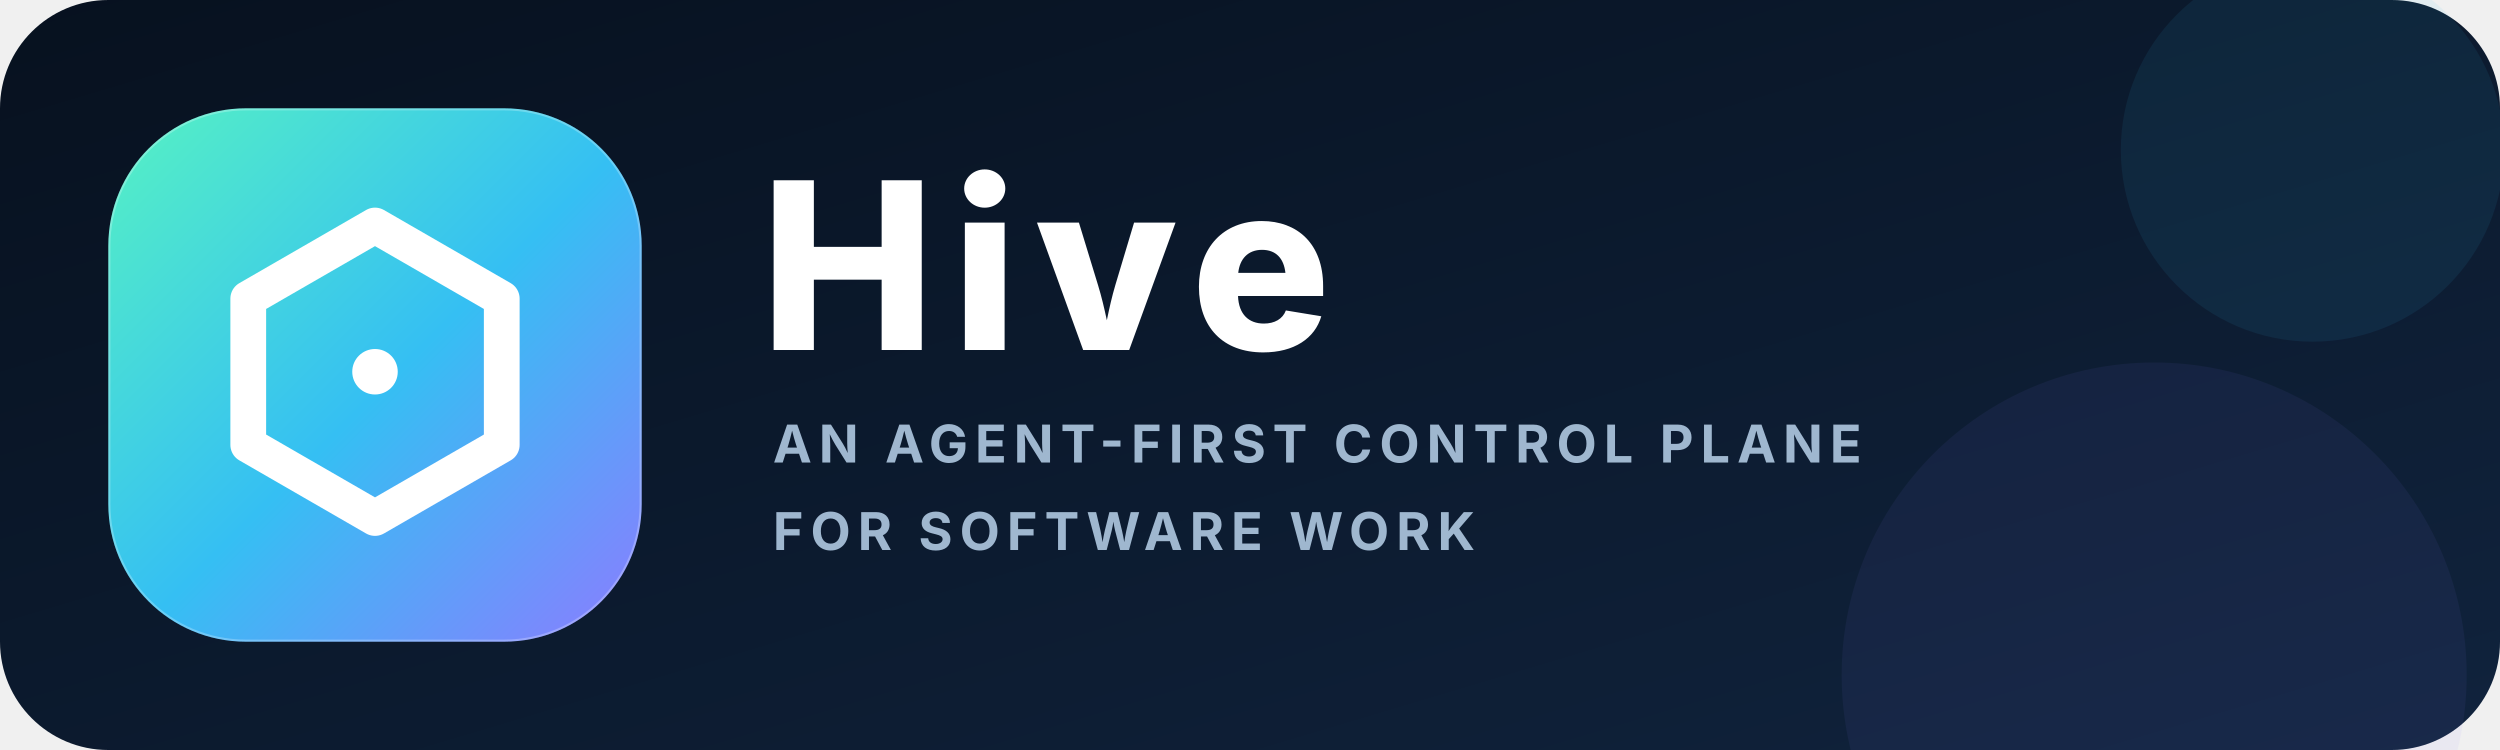
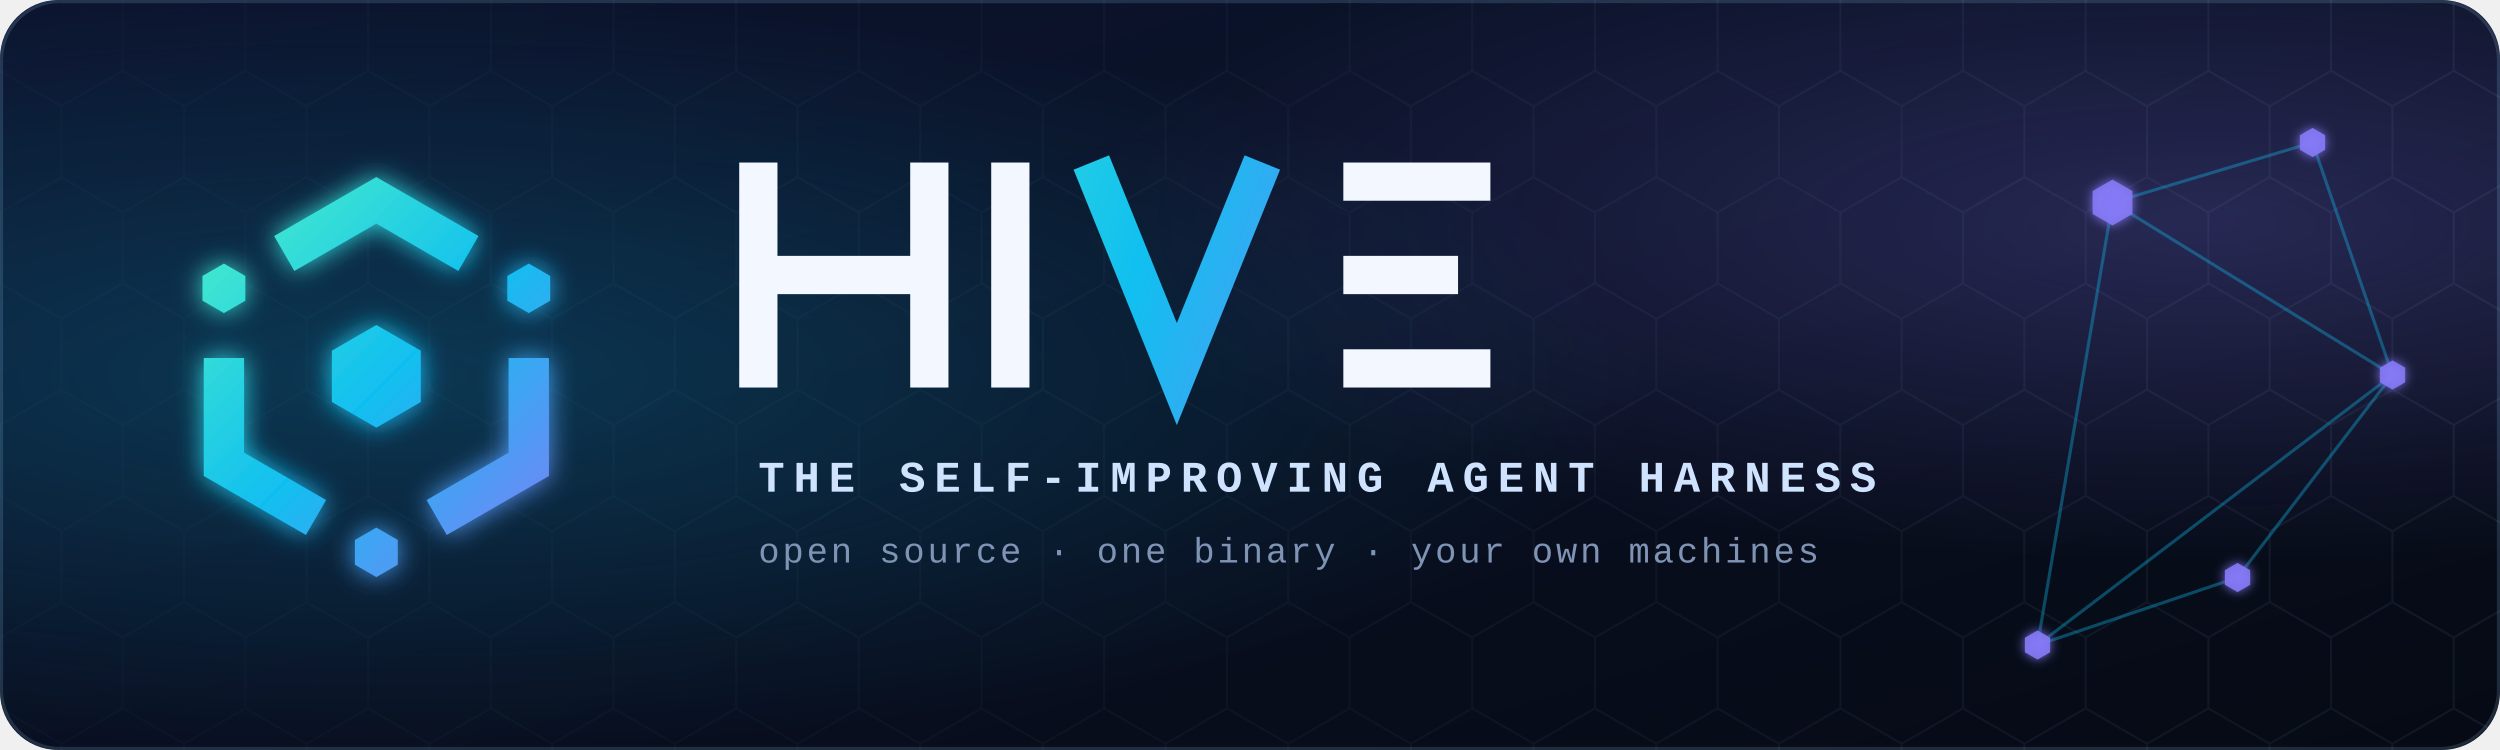
- <svg xmlns="http://www.w3.org/2000/svg" viewBox="0 0 1200 360" role="img" aria-labelledby="hive-title hive-description">
+ <svg xmlns="http://www.w3.org/2000/svg" viewBox="0 0 1200 360" width="1200" height="360" role="img" aria-labelledby="hive-title hive-desc">
  <defs>
-     <linearGradient id="background" x1="0" y1="0" x2="1" y2="1">
-       <stop offset="0" stop-color="#07111f" />
-       <stop offset="1" stop-color="#10233d" />
+     <linearGradient id="gm" gradientUnits="userSpaceOnUse" x1="24" y1="24" x2="232" y2="232">
+       <stop offset="0" stop-color="#50f4c5" />
+       <stop offset="0.52" stop-color="#11bff0" />
+       <stop offset="1" stop-color="#877af7" />
    </linearGradient>
-     <linearGradient id="mark" x1="0" y1="0" x2="1" y2="1">
-       <stop offset="0" stop-color="#56f2c3" />
-       <stop offset="0.52" stop-color="#35bff3" />
-       <stop offset="1" stop-color="#8b7cff" />
+     <linearGradient id="gw" gradientUnits="userSpaceOnUse" x1="296" y1="0" x2="647.39" y2="120">
+       <stop offset="0" stop-color="#50f4c5" />
+       <stop offset="0.52" stop-color="#11bff0" />
+       <stop offset="1" stop-color="#877af7" />
    </linearGradient>
+     <filter id="glow" x="-40%" y="-40%" width="180%" height="180%">
+       <feGaussianBlur stdDeviation="7" result="b" />
+       <feMerge>
+         <feMergeNode in="b" />
+         <feMergeNode in="SourceGraphic" />
+       </feMerge>
+     </filter>
+     <filter id="soft" x="-40%" y="-40%" width="180%" height="180%">
+       <feGaussianBlur stdDeviation="2.5" result="b" />
+       <feMerge>
+         <feMergeNode in="b" />
+         <feMergeNode in="SourceGraphic" />
+       </feMerge>
+     </filter>
+     <linearGradient id="bg" x1="0" y1="0" x2="1" y2="1">
+       <stop offset="0" stop-color="#0c1530" />
+       <stop offset="1" stop-color="#060a14" />
+     </linearGradient>
+     <radialGradient id="a" cx="0.16" cy="0.5" r="0.5">
+       <stop offset="0" stop-color="#11bff0" stop-opacity="0.22" />
+       <stop offset="1" stop-color="#11bff0" stop-opacity="0" />
+     </radialGradient>
+     <radialGradient id="b" cx="0.88" cy="0.3" r="0.45">
+       <stop offset="0" stop-color="#877af7" stop-opacity="0.24" />
+       <stop offset="1" stop-color="#877af7" stop-opacity="0" />
+     </radialGradient>
+     <linearGradient id="fade" x1="0" y1="0" x2="1" y2="0">
+       <stop offset="0" stop-color="#fff" stop-opacity="0.25" />
+       <stop offset="0.55" stop-color="#fff" stop-opacity="0.5" />
+       <stop offset="1" stop-color="#fff" />
+     </linearGradient>
+     <mask id="m">
+       <rect width="1200" height="360" fill="url(#fade)" />
+     </mask>
+     <clipPath id="c">
+       <rect width="1200" height="360" rx="28" />
+     </clipPath>
  </defs>
-   <rect width="1200" height="360" rx="52" fill="url(#background)" />
-   <circle cx="1110" cy="72" r="92" fill="#35bff3" opacity="0.08" />
-   <circle cx="1034" cy="324" r="150" fill="#8b7cff" opacity="0.07" />
-   <g transform="translate(52 52)">
-     <rect width="256" height="256" rx="66" fill="url(#mark)" />
-     <rect x="0.5" y="0.5" width="255" height="255" rx="65.5" fill="none" stroke="#ffffff" stroke-opacity="0.25" />
-     <g transform="translate(28.16 28.16) scale(0.78)">
-       <path d="M128 36l78 45v90l-78 45-78-45V81z" fill="none" stroke="#ffffff" stroke-width="22" stroke-linecap="round" stroke-linejoin="round" />
-       <circle cx="128" cy="126" r="14" fill="#ffffff" />
+   <g clip-path="url(#c)">
+     <rect width="1200" height="360" fill="url(#bg)" />
+     <g mask="url(#m)">
+       <path d="M-58.89 -68L-29.44 -51L-29.44 -17L-58.89 0L-88.33 -17L-88.33 -51zM0 -68L29.44 -51L29.44 -17L0 0L-29.44 -17L-29.44 -51zM58.89 -68L88.33 -51L88.33 -17L58.89 0L29.44 -17L29.44 -51zM117.78 -68L147.22 -51L147.22 -17L117.78 0L88.33 -17L88.33 -51zM176.67 -68L206.11 -51L206.11 -17L176.67 0L147.22 -17L147.22 -51zM235.56 -68L265 -51L265 -17L235.56 0L206.11 -17L206.11 -51zM294.45 -68L323.89 -51L323.89 -17L294.45 0L265 -17L265 -51zM353.34 -68L382.78 -51L382.78 -17L353.34 0L323.89 -17L323.89 -51zM412.23 -68L441.67 -51L441.67 -17L412.23 0L382.78 -17L382.78 -51zM471.12 -68L500.56 -51L500.56 -17L471.12 0L441.67 -17L441.67 -51zM530.01 -68L559.45 -51L559.45 -17L530.01 0L500.56 -17L500.56 -51zM588.9 -68L618.34 -51L618.34 -17L588.9 0L559.45 -17L559.45 -51zM647.79 -68L677.23 -51L677.23 -17L647.79 0L618.34 -17L618.34 -51zM706.68 -68L736.12 -51L736.12 -17L706.68 0L677.23 -17L677.23 -51zM765.57 -68L795.01 -51L795.01 -17L765.57 0L736.12 -17L736.12 -51zM824.46 -68L853.9 -51L853.9 -17L824.46 0L795.01 -17L795.01 -51zM883.35 -68L912.79 -51L912.79 -17L883.35 0L853.9 -17L853.9 -51zM942.24 -68L971.68 -51L971.68 -17L942.24 0L912.79 -17L912.79 -51zM1001.13 -68L1030.57 -51L1030.57 -17L1001.13 0L971.68 -17L971.68 -51zM1060.02 -68L1089.46 -51L1089.46 -17L1060.02 0L1030.57 -17L1030.57 -51zM1118.9 -68L1148.35 -51L1148.35 -17L1118.9 0L1089.46 -17L1089.46 -51zM1177.79 -68L1207.24 -51L1207.24 -17L1177.79 0L1148.35 -17L1148.35 -51zM1236.68 -68L1266.13 -51L1266.13 -17L1236.68 0L1207.24 -17L1207.24 -51zM-29.44 -17L0 0L0 34L-29.44 51L-58.89 34L-58.89 0zM29.44 -17L58.89 0L58.89 34L29.44 51L0 34L0 0zM88.33 -17L117.78 0L117.78 34L88.33 51L58.89 34L58.89 0zM147.22 -17L176.67 0L176.67 34L147.22 51L117.78 34L117.78 0zM206.11 -17L235.56 0L235.56 34L206.11 51L176.67 34L176.67 0zM265 -17L294.45 0L294.45 34L265 51L235.56 34L235.56 0zM323.89 -17L353.34 0L353.34 34L323.89 51L294.45 34L294.45 0zM382.78 -17L412.23 0L412.23 34L382.78 51L353.34 34L353.34 0zM441.67 -17L471.12 0L471.12 34L441.67 51L412.23 34L412.23 0zM500.56 -17L530.01 0L530.01 34L500.56 51L471.12 34L471.12 0zM559.45 -17L588.9 0L588.9 34L559.45 51L530.01 34L530.01 0zM618.34 -17L647.79 0L647.79 34L618.34 51L588.9 34L588.9 0zM677.23 -17L706.68 0L706.68 34L677.23 51L647.79 34L647.79 0zM736.12 -17L765.57 0L765.57 34L736.12 51L706.68 34L706.68 0zM795.01 -17L824.46 0L824.46 34L795.01 51L765.57 34L765.57 0zM853.9 -17L883.35 0L883.35 34L853.9 51L824.46 34L824.46 0zM912.79 -17L942.24 0L942.24 34L912.79 51L883.35 34L883.35 0zM971.68 -17L1001.13 0L1001.13 34L971.68 51L942.24 34L942.24 0zM1030.57 -17L1060.02 0L1060.02 34L1030.57 51L1001.13 34L1001.13 0zM1089.46 -17L1118.9 0L1118.9 34L1089.46 51L1060.02 34L1060.02 0zM1148.35 -17L1177.79 0L1177.79 34L1148.35 51L1118.9 34L1118.9 0zM1207.24 -17L1236.68 0L1236.68 34L1207.24 51L1177.79 34L1177.79 0zM-58.89 34L-29.44 51L-29.44 85L-58.89 102L-88.33 85L-88.33 51zM0 34L29.44 51L29.44 85L0 102L-29.44 85L-29.44 51zM58.89 34L88.33 51L88.33 85L58.89 102L29.44 85L29.44 51zM117.78 34L147.22 51L147.22 85L117.78 102L88.33 85L88.33 51zM176.67 34L206.11 51L206.11 85L176.67 102L147.22 85L147.22 51zM235.56 34L265 51L265 85L235.56 102L206.11 85L206.11 51zM294.45 34L323.89 51L323.89 85L294.45 102L265 85L265 51zM353.34 34L382.78 51L382.78 85L353.34 102L323.89 85L323.89 51zM412.23 34L441.67 51L441.67 85L412.23 102L382.78 85L382.78 51zM471.12 34L500.56 51L500.56 85L471.12 102L441.67 85L441.67 51zM530.01 34L559.45 51L559.45 85L530.01 102L500.56 85L500.56 51zM588.9 34L618.34 51L618.34 85L588.9 102L559.45 85L559.45 51zM647.79 34L677.23 51L677.23 85L647.79 102L618.34 85L618.34 51zM706.68 34L736.12 51L736.12 85L706.68 102L677.23 85L677.23 51zM765.57 34L795.01 51L795.01 85L765.57 102L736.12 85L736.12 51zM824.46 34L853.9 51L853.9 85L824.46 102L795.01 85L795.01 51zM883.35 34L912.79 51L912.79 85L883.35 102L853.9 85L853.9 51zM942.24 34L971.68 51L971.68 85L942.24 102L912.79 85L912.79 51zM1001.13 34L1030.57 51L1030.57 85L1001.13 102L971.68 85L971.68 51zM1060.02 34L1089.46 51L1089.46 85L1060.02 102L1030.57 85L1030.57 51zM1118.9 34L1148.35 51L1148.35 85L1118.9 102L1089.46 85L1089.46 51zM1177.79 34L1207.24 51L1207.24 85L1177.79 102L1148.35 85L1148.35 51zM1236.68 34L1266.13 51L1266.13 85L1236.68 102L1207.24 85L1207.24 51zM-29.44 85L0 102L0 136L-29.44 153L-58.89 136L-58.89 102zM29.44 85L58.89 102L58.89 136L29.44 153L0 136L0 102zM88.33 85L117.78 102L117.78 136L88.33 153L58.89 136L58.89 102zM147.22 85L176.67 102L176.67 136L147.22 153L117.78 136L117.78 102zM206.11 85L235.56 102L235.56 136L206.11 153L176.67 136L176.67 102zM265 85L294.45 102L294.45 136L265 153L235.56 136L235.56 102zM323.89 85L353.34 102L353.34 136L323.89 153L294.45 136L294.45 102zM382.78 85L412.23 102L412.23 136L382.78 153L353.34 136L353.34 102zM441.67 85L471.12 102L471.12 136L441.67 153L412.23 136L412.23 102zM500.56 85L530.01 102L530.01 136L500.56 153L471.12 136L471.12 102zM559.45 85L588.9 102L588.9 136L559.45 153L530.01 136L530.01 102zM618.34 85L647.79 102L647.79 136L618.34 153L588.9 136L588.9 102zM677.23 85L706.68 102L706.68 136L677.23 153L647.79 136L647.79 102zM736.12 85L765.57 102L765.57 136L736.12 153L706.68 136L706.68 102zM795.01 85L824.46 102L824.46 136L795.01 153L765.57 136L765.57 102zM853.9 85L883.35 102L883.35 136L853.9 153L824.46 136L824.46 102zM912.79 85L942.24 102L942.24 136L912.79 153L883.35 136L883.35 102zM971.68 85L1001.13 102L1001.13 136L971.68 153L942.24 136L942.24 102zM1030.57 85L1060.02 102L1060.02 136L1030.57 153L1001.13 136L1001.13 102zM1089.46 85L1118.9 102L1118.9 136L1089.46 153L1060.02 136L1060.02 102zM1148.35 85L1177.79 102L1177.79 136L1148.35 153L1118.9 136L1118.9 102zM1207.24 85L1236.68 102L1236.68 136L1207.24 153L1177.79 136L1177.79 102zM-58.89 136L-29.44 153L-29.44 187L-58.89 204L-88.33 187L-88.33 153zM0 136L29.44 153L29.44 187L0 204L-29.44 187L-29.44 153zM58.89 136L88.33 153L88.33 187L58.89 204L29.44 187L29.44 153zM117.78 136L147.22 153L147.22 187L117.78 204L88.33 187L88.33 153zM176.67 136L206.11 153L206.11 187L176.67 204L147.22 187L147.22 153zM235.56 136L265 153L265 187L235.56 204L206.11 187L206.11 153zM294.45 136L323.89 153L323.89 187L294.45 204L265 187L265 153zM353.34 136L382.78 153L382.78 187L353.34 204L323.89 187L323.89 153zM412.23 136L441.67 153L441.67 187L412.23 204L382.78 187L382.78 153zM471.12 136L500.56 153L500.56 187L471.12 204L441.67 187L441.67 153zM530.01 136L559.45 153L559.45 187L530.01 204L500.56 187L500.56 153zM588.9 136L618.34 153L618.34 187L588.9 204L559.45 187L559.45 153zM647.79 136L677.23 153L677.23 187L647.79 204L618.34 187L618.34 153zM706.68 136L736.12 153L736.12 187L706.68 204L677.23 187L677.23 153zM765.57 136L795.01 153L795.01 187L765.57 204L736.12 187L736.12 153zM824.46 136L853.9 153L853.9 187L824.46 204L795.01 187L795.01 153zM883.35 136L912.79 153L912.79 187L883.35 204L853.9 187L853.9 153zM942.24 136L971.68 153L971.68 187L942.24 204L912.79 187L912.79 153zM1001.13 136L1030.57 153L1030.57 187L1001.13 204L971.68 187L971.68 153zM1060.02 136L1089.46 153L1089.46 187L1060.02 204L1030.57 187L1030.57 153zM1118.9 136L1148.35 153L1148.35 187L1118.9 204L1089.46 187L1089.46 153zM1177.79 136L1207.24 153L1207.24 187L1177.79 204L1148.35 187L1148.35 153zM1236.68 136L1266.13 153L1266.13 187L1236.68 204L1207.24 187L1207.24 153zM-29.44 187L0 204L0 238L-29.44 255L-58.89 238L-58.89 204zM29.44 187L58.89 204L58.89 238L29.44 255L0 238L0 204zM88.33 187L117.78 204L117.78 238L88.33 255L58.89 238L58.89 204zM147.22 187L176.67 204L176.67 238L147.22 255L117.78 238L117.78 204zM206.11 187L235.56 204L235.56 238L206.11 255L176.67 238L176.67 204zM265 187L294.45 204L294.45 238L265 255L235.56 238L235.56 204zM323.89 187L353.34 204L353.34 238L323.89 255L294.45 238L294.45 204zM382.78 187L412.23 204L412.23 238L382.78 255L353.34 238L353.34 204zM441.67 187L471.12 204L471.12 238L441.67 255L412.23 238L412.23 204zM500.56 187L530.01 204L530.01 238L500.56 255L471.12 238L471.12 204zM559.45 187L588.9 204L588.9 238L559.45 255L530.01 238L530.01 204zM618.34 187L647.79 204L647.79 238L618.34 255L588.9 238L588.9 204zM677.23 187L706.68 204L706.68 238L677.23 255L647.79 238L647.79 204zM736.12 187L765.57 204L765.57 238L736.12 255L706.68 238L706.68 204zM795.01 187L824.46 204L824.46 238L795.01 255L765.57 238L765.57 204zM853.9 187L883.35 204L883.35 238L853.9 255L824.46 238L824.46 204zM912.79 187L942.24 204L942.24 238L912.79 255L883.35 238L883.35 204zM971.68 187L1001.13 204L1001.13 238L971.68 255L942.24 238L942.24 204zM1030.57 187L1060.02 204L1060.02 238L1030.57 255L1001.13 238L1001.13 204zM1089.46 187L1118.9 204L1118.9 238L1089.46 255L1060.02 238L1060.02 204zM1148.35 187L1177.79 204L1177.79 238L1148.35 255L1118.9 238L1118.9 204zM1207.24 187L1236.68 204L1236.68 238L1207.24 255L1177.79 238L1177.79 204zM-58.89 238L-29.44 255L-29.44 289L-58.89 306L-88.33 289L-88.33 255zM0 238L29.44 255L29.44 289L0 306L-29.44 289L-29.44 255zM58.89 238L88.33 255L88.33 289L58.89 306L29.44 289L29.44 255zM117.78 238L147.22 255L147.22 289L117.78 306L88.33 289L88.33 255zM176.67 238L206.11 255L206.11 289L176.67 306L147.22 289L147.22 255zM235.56 238L265 255L265 289L235.56 306L206.11 289L206.11 255zM294.45 238L323.89 255L323.89 289L294.45 306L265 289L265 255zM353.34 238L382.78 255L382.78 289L353.34 306L323.89 289L323.89 255zM412.23 238L441.67 255L441.67 289L412.23 306L382.78 289L382.78 255zM471.12 238L500.56 255L500.56 289L471.12 306L441.67 289L441.67 255zM530.01 238L559.45 255L559.45 289L530.01 306L500.56 289L500.56 255zM588.9 238L618.34 255L618.34 289L588.9 306L559.45 289L559.45 255zM647.79 238L677.23 255L677.23 289L647.79 306L618.34 289L618.34 255zM706.68 238L736.12 255L736.12 289L706.68 306L677.23 289L677.23 255zM765.57 238L795.01 255L795.01 289L765.57 306L736.12 289L736.12 255zM824.46 238L853.9 255L853.9 289L824.46 306L795.01 289L795.01 255zM883.35 238L912.79 255L912.79 289L883.35 306L853.9 289L853.9 255zM942.24 238L971.68 255L971.68 289L942.24 306L912.79 289L912.79 255zM1001.13 238L1030.57 255L1030.57 289L1001.13 306L971.68 289L971.68 255zM1060.02 238L1089.46 255L1089.46 289L1060.02 306L1030.57 289L1030.57 255zM1118.9 238L1148.35 255L1148.35 289L1118.9 306L1089.46 289L1089.46 255zM1177.79 238L1207.24 255L1207.24 289L1177.79 306L1148.35 289L1148.35 255zM1236.68 238L1266.13 255L1266.13 289L1236.68 306L1207.24 289L1207.24 255zM-29.44 289L0 306L0 340L-29.44 357L-58.89 340L-58.89 306zM29.44 289L58.89 306L58.89 340L29.44 357L0 340L0 306zM88.33 289L117.78 306L117.78 340L88.33 357L58.89 340L58.89 306zM147.22 289L176.67 306L176.67 340L147.22 357L117.78 340L117.78 306zM206.11 289L235.56 306L235.56 340L206.11 357L176.67 340L176.67 306zM265 289L294.45 306L294.45 340L265 357L235.56 340L235.56 306zM323.89 289L353.34 306L353.34 340L323.89 357L294.45 340L294.45 306zM382.78 289L412.23 306L412.23 340L382.78 357L353.34 340L353.34 306zM441.67 289L471.12 306L471.12 340L441.67 357L412.23 340L412.23 306zM500.56 289L530.01 306L530.01 340L500.56 357L471.12 340L471.12 306zM559.45 289L588.9 306L588.9 340L559.45 357L530.01 340L530.01 306zM618.34 289L647.79 306L647.79 340L618.34 357L588.9 340L588.9 306zM677.23 289L706.68 306L706.68 340L677.23 357L647.79 340L647.79 306zM736.12 289L765.57 306L765.57 340L736.12 357L706.68 340L706.68 306zM795.01 289L824.46 306L824.46 340L795.01 357L765.57 340L765.57 306zM853.9 289L883.35 306L883.35 340L853.9 357L824.46 340L824.46 306zM912.79 289L942.24 306L942.24 340L912.79 357L883.35 340L883.35 306zM971.68 289L1001.13 306L1001.13 340L971.68 357L942.24 340L942.24 306zM1030.57 289L1060.02 306L1060.02 340L1030.57 357L1001.13 340L1001.13 306zM1089.46 289L1118.9 306L1118.9 340L1089.46 357L1060.02 340L1060.02 306zM1148.35 289L1177.79 306L1177.79 340L1148.35 357L1118.9 340L1118.9 306zM1207.24 289L1236.68 306L1236.68 340L1207.24 357L1177.79 340L1177.79 306zM-58.89 340L-29.44 357L-29.44 391L-58.89 408L-88.33 391L-88.33 357zM0 340L29.44 357L29.44 391L0 408L-29.44 391L-29.44 357zM58.89 340L88.33 357L88.33 391L58.89 408L29.44 391L29.44 357zM117.78 340L147.22 357L147.22 391L117.78 408L88.33 391L88.33 357zM176.67 340L206.11 357L206.11 391L176.67 408L147.22 391L147.22 357zM235.56 340L265 357L265 391L235.56 408L206.11 391L206.11 357zM294.45 340L323.89 357L323.89 391L294.45 408L265 391L265 357zM353.34 340L382.78 357L382.78 391L353.34 408L323.89 391L323.89 357zM412.23 340L441.67 357L441.67 391L412.23 408L382.78 391L382.78 357zM471.12 340L500.56 357L500.56 391L471.12 408L441.67 391L441.67 357zM530.01 340L559.45 357L559.45 391L530.01 408L500.56 391L500.56 357zM588.9 340L618.34 357L618.34 391L588.9 408L559.45 391L559.45 357zM647.79 340L677.23 357L677.23 391L647.79 408L618.34 391L618.34 357zM706.68 340L736.12 357L736.12 391L706.68 408L677.23 391L677.23 357zM765.57 340L795.01 357L795.01 391L765.57 408L736.12 391L736.12 357zM824.46 340L853.9 357L853.9 391L824.46 408L795.01 391L795.01 357zM883.35 340L912.79 357L912.79 391L883.35 408L853.9 391L853.9 357zM942.24 340L971.68 357L971.68 391L942.24 408L912.79 391L912.79 357zM1001.13 340L1030.57 357L1030.57 391L1001.13 408L971.68 391L971.68 357zM1060.02 340L1089.46 357L1089.46 391L1060.02 408L1030.57 391L1030.57 357zM1118.9 340L1148.35 357L1148.35 391L1118.9 408L1089.46 391L1089.46 357zM1177.79 340L1207.24 357L1207.24 391L1177.79 408L1148.35 391L1148.35 357zM1236.68 340L1266.13 357L1266.13 391L1236.68 408L1207.24 391L1207.24 357z" fill="none" stroke="#9fd8ff" stroke-opacity="0.07" stroke-width="1" />
+     </g>
+     <rect width="1200" height="360" fill="url(#a)" />
+     <rect width="1200" height="360" fill="url(#b)" />
+     <g stroke="#11bff0" stroke-opacity="0.35" stroke-width="1.5" fill="none">
+       <path d="M1014 97.2L1110 68.4" />
+       <path d="M1110 68.4L1148.4 180" />
+       <path d="M1148.4 180L1074 277.2" />
+       <path d="M1074 277.2L978 309.6" />
+       <path d="M978 309.6L1014 97.2" />
+       <path d="M1014 97.2L1148.4 180" />
+       <path d="M978 309.6L1148.4 180" />
+     </g>
+     <g fill="#877af7" fill-opacity="0.9" filter="url(#soft)">
+       <path d="M1014 86.2L1023.53 91.7L1023.53 102.7L1014 108.2L1004.47 102.7L1004.47 91.7z" />
+       <path d="M1110 61.4L1116.06 64.9L1116.06 71.9L1110 75.4L1103.94 71.9L1103.94 64.9z" />
+       <path d="M1148.4 173L1154.46 176.5L1154.46 183.5L1148.4 187L1142.34 183.5L1142.34 176.5z" />
+       <path d="M1074 270.2L1080.06 273.7L1080.06 280.7L1074 284.2L1067.94 280.7L1067.94 273.7z" />
+       <path d="M978 302.6L984.06 306.1L984.06 313.1L978 316.6L971.94 313.1L971.94 306.1z" />
+     </g>
+     <g transform="translate(68 68) scale(1)">
+       <g transform="scale(0.88)" filter="url(#glow)">
+         <g fill="none" stroke="url(#gm)" stroke-width="22" stroke-linejoin="miter" stroke-miterlimit="6">
+           <path d="M77.77 61L128 32L178.23 61" />
+           <path d="M211.14 118L211.14 176L160.91 205" />
+           <path d="M95.09 205L44.86 176L44.86 118" />
+         </g>
+         <g fill="url(#gm)">
+           <path d="M211.14 66.5L222.83 73.25L222.83 86.75L211.14 93.5L199.45 86.75L199.45 73.25z" />
+           <path d="M128 210.5L139.69 217.25L139.69 230.75L128 237.5L116.31 230.75L116.31 217.25z" />
+           <path d="M44.86 66.5L56.55 73.25L56.55 86.75L44.86 93.5L33.17 86.75L33.17 73.25z" />
+           <path d="M128 100L152.25 114L152.25 142L128 156L103.75 142L103.75 114z" />
+         </g>
+       </g>
+       <g fill="none" stroke="#f3f7ff" stroke-width="18.36" stroke-linejoin="miter" stroke-miterlimit="8">
+         <path d="M296 10v108M378.08 10v108M296 64h82.08" />
+         <path d="M416.96 10v108" />
+         <path d="M455.84 10l41.04 101.57l41.04 -101.57" stroke="url(#gw)" />
+         <path d="M576.8 19.18h70.59M576.8 64h55.06M576.8 108.82h70.59" />
+       </g>
+       <text x="296" y="168" fill="#cfe3ff" font-family="ui-monospace, 'SF Mono', SFMono-Regular, Menlo, Consolas, 'Liberation Mono', monospace" font-size="21" font-weight="600" letter-spacing="4.3">THE SELF-IMPROVING AGENT HARNESS</text>
+       <text x="296" y="202" fill="#7f93b5" font-family="ui-monospace, 'SF Mono', SFMono-Regular, Menlo, Consolas, 'Liberation Mono', monospace" font-size="17" letter-spacing="1.4">open source  ·  one binary  ·  your own machines</text>
    </g>
  </g>
-   <text x="365" y="168" fill="#ffffff" font-family="Inter, ui-sans-serif, system-ui, -apple-system, BlinkMacSystemFont, 'Segoe UI', sans-serif" font-size="112" font-weight="800" letter-spacing="8">Hive</text>
-   <text x="371" y="222" fill="#9fb7cf" font-family="Inter, ui-sans-serif, system-ui, -apple-system, BlinkMacSystemFont, 'Segoe UI', sans-serif" font-size="25" font-weight="700" letter-spacing="3.4">AN AGENT-FIRST CONTROL PLANE</text>
-   <text x="371" y="264" fill="#9fb7cf" font-family="Inter, ui-sans-serif, system-ui, -apple-system, BlinkMacSystemFont, 'Segoe UI', sans-serif" font-size="25" font-weight="700" letter-spacing="3.4">FOR SOFTWARE WORK</text>
+   <rect x="0.75" y="0.75" width="1198.5" height="358.5" rx="28" fill="none" stroke="#9fd8ff" stroke-opacity="0.16" stroke-width="1.5" />
</svg>
